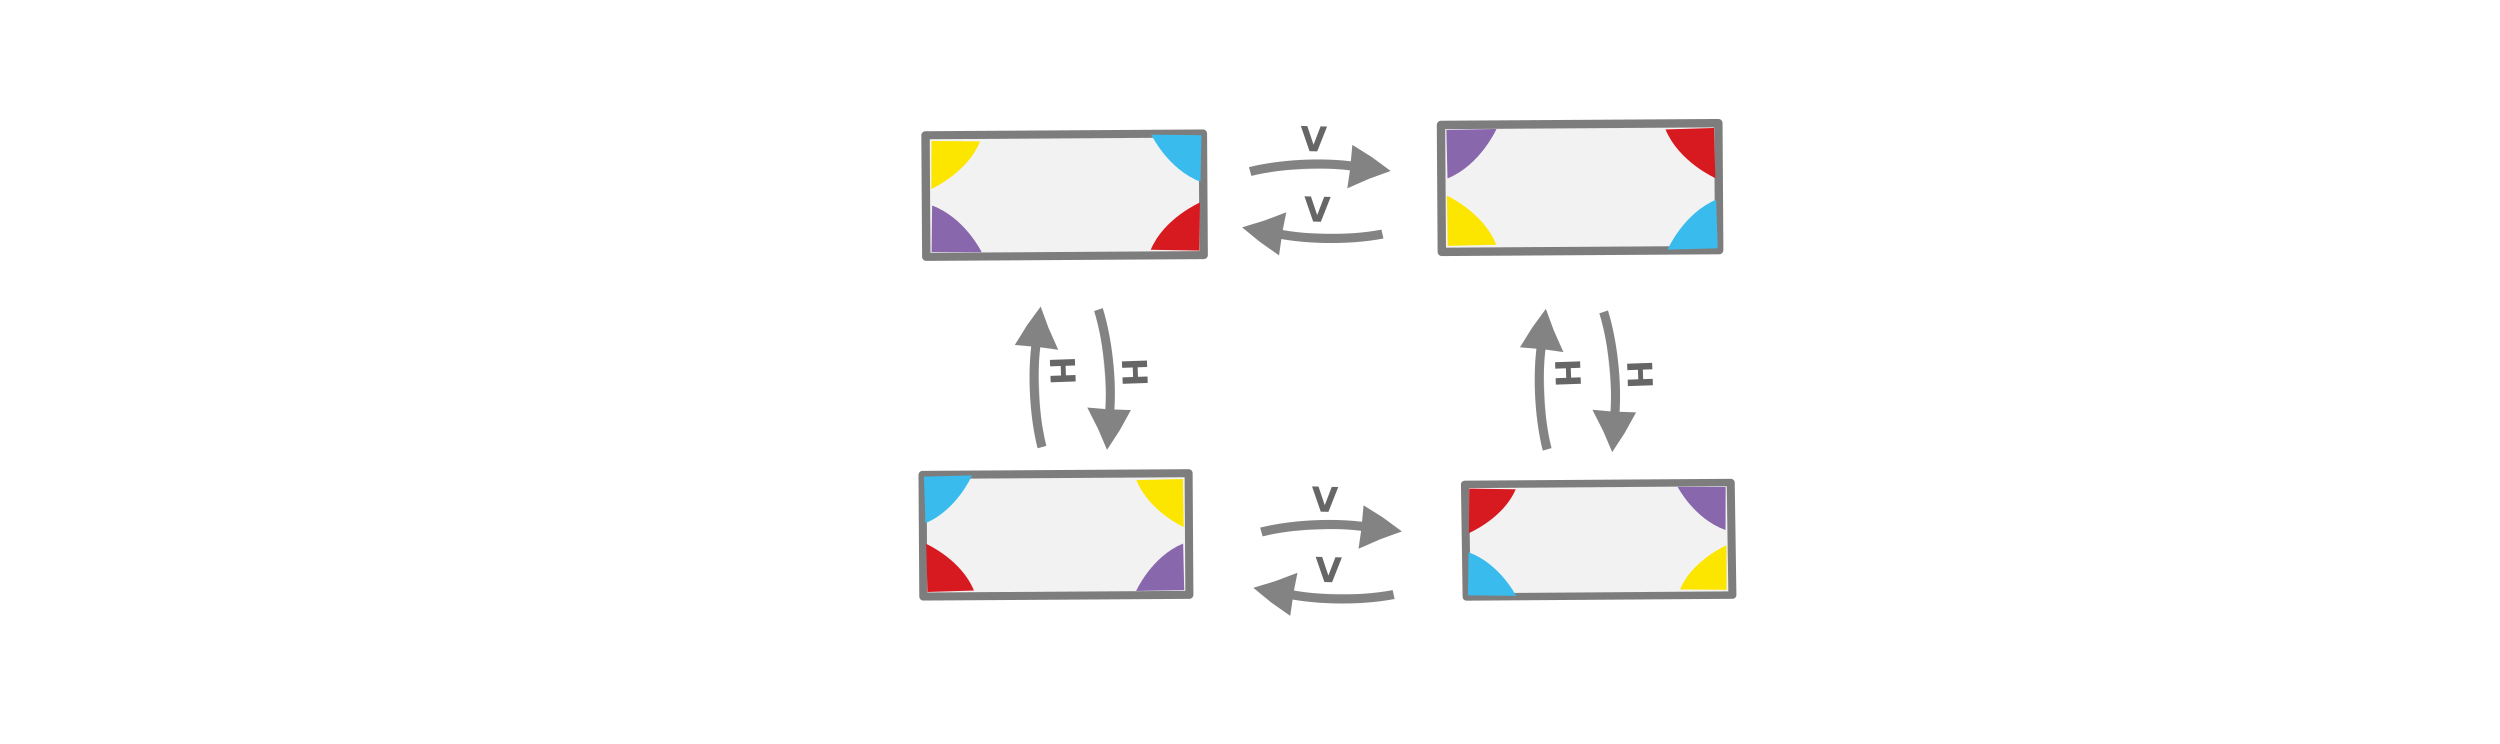
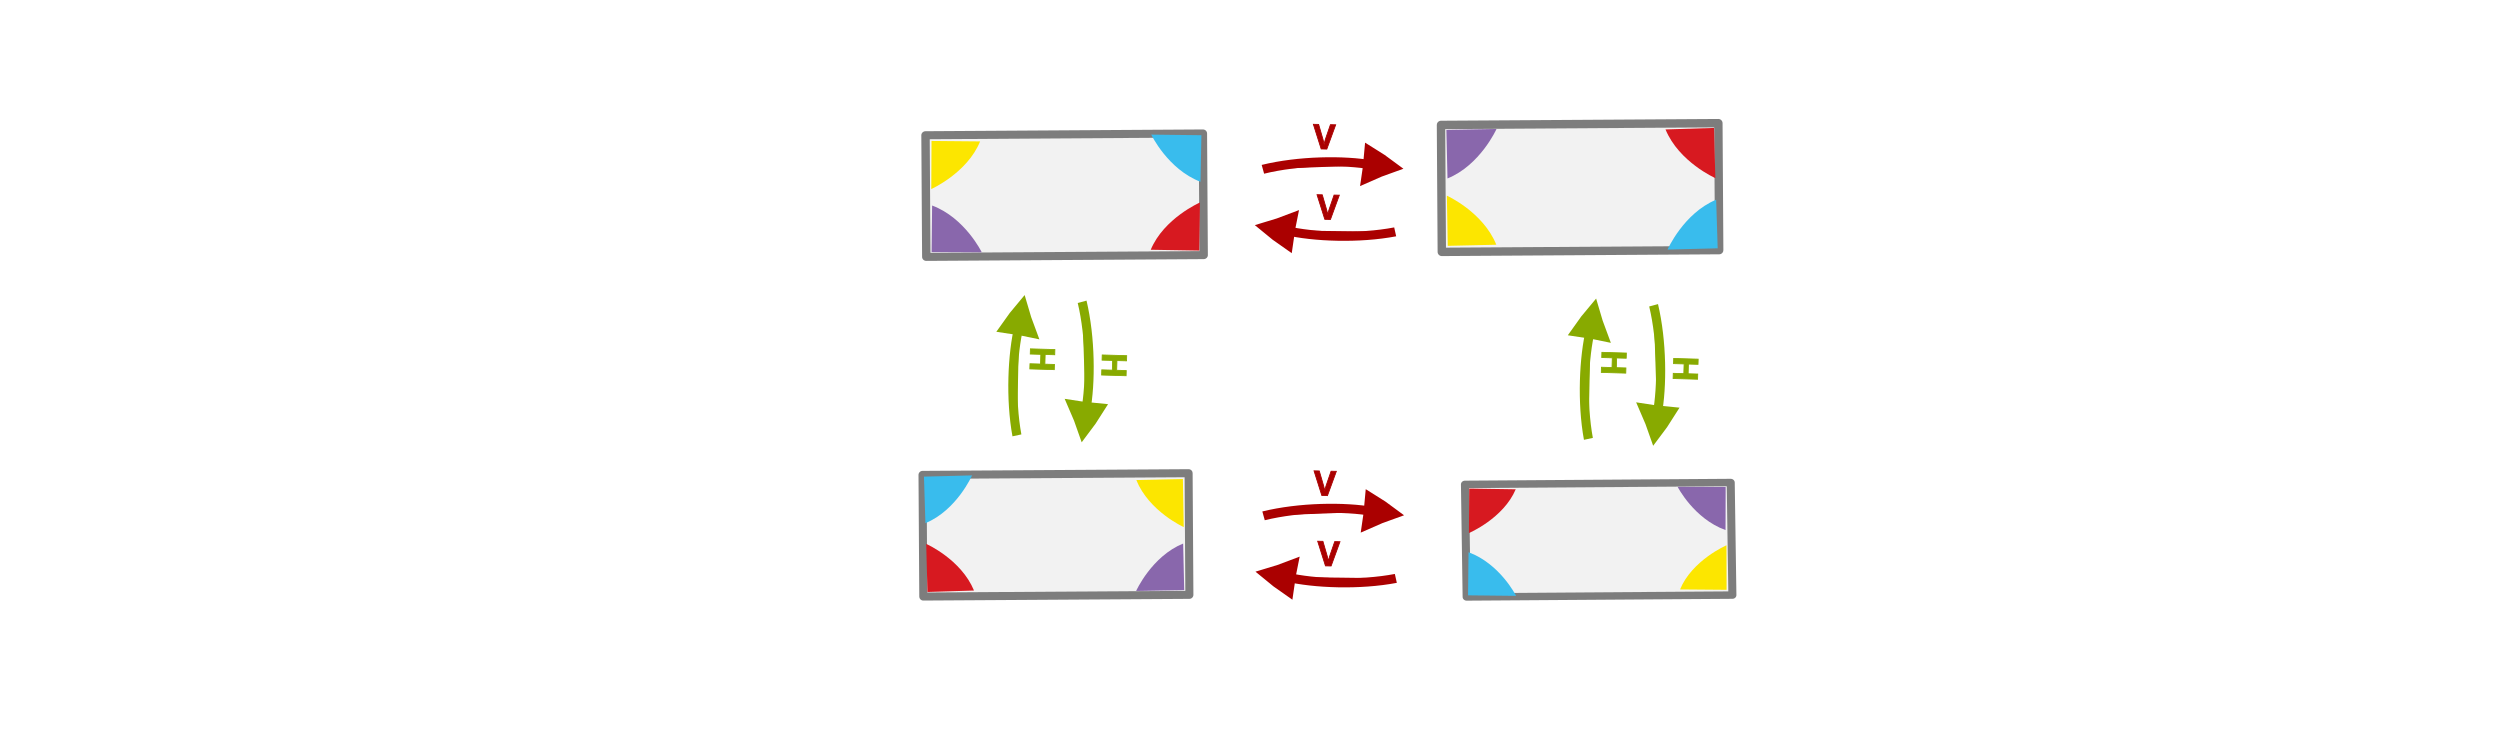
<svg xmlns="http://www.w3.org/2000/svg" viewBox="0 0 595.3 177" version="1.1" id="svg3397">
  <defs id="defs3401" />
  <g id="layer1" style="display:inline">
    <g id="g10281" transform="matrix(-0.00437829,-0.6840884,0.6840884,-0.00437829,188.864,179.3065)">
      <path style="display:inline;fill:#f2f2f2;fill-opacity:1;stroke:#7d7d7d;stroke-width:2.801;stroke-linejoin:round;stroke-opacity:1" d="M 54.172,45.652 H 96.512 V 138.269 H 54.172 Z" id="rect10151" />
      <path style="display:inline;fill:#39bced;fill-opacity:1;stroke:#000000;stroke-width:0;stroke-linecap:butt;stroke-linejoin:miter;stroke-miterlimit:4;stroke-dasharray:none;stroke-opacity:1" d="m 79.696,46.55 c 4.442,10.922 16.534,16.344 16.534,16.344 l -0.324,-16.743 z" id="path1742-5" />
      <path style="display:inline;fill:#d71920;fill-opacity:1;stroke:#000000;stroke-width:0;stroke-linecap:butt;stroke-linejoin:miter;stroke-miterlimit:4;stroke-dasharray:none;stroke-opacity:1" d="m 56.149,63.315 c 10.922,-4.442 16.344,-16.534 16.344,-16.534 l -16.743,0.324 z" id="path1742-5-0" />
      <path style="display:inline;fill:#8967ac;fill-opacity:1;stroke:#000000;stroke-width:0;stroke-linecap:butt;stroke-linejoin:miter;stroke-miterlimit:4;stroke-dasharray:none;stroke-opacity:1" d="m 72.039,136.215 c -4.354,-10.958 -16.402,-16.477 -16.402,-16.477 l 0.189,16.745 z" id="path1742-5-8" />
      <path style="display:inline;fill:#fce600;fill-opacity:1;stroke:#000000;stroke-width:0;stroke-linecap:butt;stroke-linejoin:miter;stroke-miterlimit:4;stroke-dasharray:none;stroke-opacity:1" d="m 94.244,120.056 c -10.958,4.354 -16.477,16.402 -16.477,16.402 l 16.745,-0.189 z" id="path1742-5-0-3" />
    </g>
    <g style="font-style:normal;font-weight:normal;font-size:39.762px;line-height:1.25;font-family:sans-serif;letter-spacing:0px;word-spacing:0px;fill:#000000;fill-opacity:1;stroke:none;stroke-width:0.994" id="text1739" />
-     <g id="g12351" transform="rotate(1.266524,-1665.277,1324.067)">
-       <g id="g11392" transform="translate(151.7823,-89.79427)">
-         <g style="display:inline;fill:#dddddd;stroke:#838383;stroke-width:6.389;stroke-miterlimit:10" id="g1482-7" transform="matrix(0.2416583,-0.0085426,0.00819815,0.2481488,68.10586,32.80257)">
-           <path style="stroke-width:35.526" id="path1478-7" transform="matrix(0.4768,-0.02932,0.03214,0.42867,147.58,197.367)" d="m 315.1,101.79 c 10.682,-4.135 21.77,-7.738 33.127,-11.074 -8.518,-8.139 -17.577,-16.01 -27.178,-23.616 -2.04,12.119 -3.103,21.663 -5.949,34.69 z" />
-           <path style="stroke-width:10.649;paint-order:markers fill stroke" id="path1480-1" transform="matrix(0.89574,0,0,0.81736,18.384,154.236)" d="m 197.036,89.49 c 39.237,-9.724 89.303,-9.828 120.462,-3.317" />
-         </g>
-         <g aria-label="V" style="font-style:normal;font-weight:normal;font-size:8.178px;line-height:1.25;font-family:sans-serif;display:inline;fill:#666666;fill-opacity:1;stroke:none;stroke-width:0.204" id="text5016-15">
-           <path d="m 128.884,76.448 h 1.545 l 1.581,4.4 1.577,-4.4 h 1.545 l -2.208,5.962 h -1.833 z" style="font-style:normal;font-variant:normal;font-weight:bold;font-stretch:normal;font-family:sans-serif;-inkscape-font-specification:'sans-serif Bold';fill:#666666;stroke-width:0.204" id="path174954" />
-         </g>
-       </g>
-       <g style="display:inline;fill:#dddddd;stroke:#838383;stroke-width:6.389;stroke-miterlimit:10" id="g1482-7-4" transform="matrix(-0.2417761,-0.0040031,0.00468373,-0.24824,346.7188,69.18872)">
-         <path style="stroke-width:35.526" id="path1478-7-27" transform="matrix(0.4768,-0.02932,0.03214,0.42867,147.58,197.367)" d="m 315.1,101.79 c 10.682,-4.135 21.77,-7.738 33.127,-11.074 -8.518,-8.139 -17.577,-16.01 -27.178,-23.616 -2.04,12.119 -3.103,21.663 -5.949,34.69 z" />
-         <path style="stroke-width:10.649;paint-order:markers fill stroke" id="path1480-1-4" transform="matrix(0.89574,0,0,0.81736,18.384,154.236)" d="m 197.036,89.49 c 39.237,-9.724 89.303,-9.828 120.462,-3.317" />
-       </g>
-       <g aria-label="V" style="font-style:normal;font-weight:normal;font-size:8.178px;line-height:1.25;font-family:sans-serif;display:inline;fill:#666666;fill-opacity:1;stroke:none;stroke-width:0.204" id="text5016-15-0">
-         <path d="m 281.902,3.39 h 1.545 l 1.581,4.4 1.577,-4.4 h 1.545 l -2.208,5.962 h -1.833 z" style="font-style:normal;font-variant:normal;font-weight:bold;font-stretch:normal;font-family:sans-serif;-inkscape-font-specification:'sans-serif Bold';fill:#666666;stroke-width:0.204" id="path174957" />
-       </g>
-     </g>
-     <g id="g12236" transform="rotate(87.99783,263.714,86.1352)">
-       <g id="g11392-2" style="display:inline" transform="translate(134.1609,0.286014)">
-         <g style="display:inline;fill:#dddddd;stroke:#838383;stroke-width:6.389;stroke-miterlimit:10" id="g1482-7-8" transform="matrix(0.2416583,-0.0085426,0.00819815,0.2481488,68.10586,32.80257)">
-           <path style="stroke-width:35.526" id="path1478-7-0" transform="matrix(0.4768,-0.02932,0.03214,0.42867,147.58,197.367)" d="m 315.1,101.79 c 10.682,-4.135 21.77,-7.738 33.127,-11.074 -8.518,-8.139 -17.577,-16.01 -27.178,-23.616 -2.04,12.119 -3.103,21.663 -5.949,34.69 z" />
-           <path style="stroke-width:10.649;paint-order:markers fill stroke" id="path1480-1-3" transform="matrix(0.89574,0,0,0.81736,18.384,154.236)" d="m 197.036,89.49 c 39.237,-9.724 89.303,-9.828 120.462,-3.317" />
-         </g>
-         <g aria-label="H" style="font-style:normal;font-weight:normal;font-size:8.178px;line-height:1.25;font-family:sans-serif;display:inline;fill:#666666;fill-opacity:1;stroke:none;stroke-width:0.204" id="text5016-15-7">
-           <path d="m 129.594,76.448 h 1.537 V 78.72 h 2.268 v -2.272 h 1.537 v 5.962 h -1.537 v -2.528 h -2.268 v 2.528 h -1.537 z" style="font-style:normal;font-variant:normal;font-weight:bold;font-stretch:normal;font-family:sans-serif;-inkscape-font-specification:'sans-serif Bold';fill:#666666;stroke-width:0.204" id="path174960" />
-         </g>
-       </g>
-       <g style="display:inline;fill:#dddddd;stroke:#838383;stroke-width:6.389;stroke-miterlimit:10" id="g1482-7-4-3" transform="matrix(-0.2417761,-0.0040031,0.00468373,-0.24824,329.5237,159.6637)">
-         <path style="stroke-width:35.526" id="path1478-7-27-4" transform="matrix(0.4768,-0.02932,0.03214,0.42867,147.58,197.367)" d="m 315.1,101.79 c 10.682,-4.135 21.77,-7.738 33.127,-11.074 -8.518,-8.139 -17.577,-16.01 -27.178,-23.616 -2.04,12.119 -3.103,21.663 -5.949,34.69 z" />
-         <path style="stroke-width:10.649;paint-order:markers fill stroke" id="path1480-1-4-9" transform="matrix(0.89574,0,0,0.81736,18.384,154.236)" d="m 197.036,89.49 c 39.237,-9.724 89.303,-9.828 120.462,-3.317" />
-       </g>
-       <g aria-label="H" style="font-style:normal;font-weight:normal;font-size:8.178px;line-height:1.25;font-family:sans-serif;display:inline;fill:#666666;fill-opacity:1;stroke:none;stroke-width:0.204" id="text5016-15-0-2">
-         <path d="m 262.801,93.865 h 1.537 v 2.272 h 2.268 v -2.272 h 1.537 v 5.962 h -1.537 v -2.528 h -2.268 v 2.528 h -1.537 z" style="font-style:normal;font-variant:normal;font-weight:bold;font-stretch:normal;font-family:sans-serif;-inkscape-font-specification:'sans-serif Bold';fill:#666666;stroke-width:0.204" id="path174963" />
-       </g>
-     </g>
    <g id="g10281-2" transform="matrix(-0.00437829,-0.6840884,-0.7131312,0.00456417,319.4095,97.59578)" style="display:inline">
      <path style="display:inline;fill:#f2f2f2;fill-opacity:1;stroke:#7d7d7d;stroke-width:2.801;stroke-linejoin:round;stroke-opacity:1" d="M 54.172,45.652 H 96.512 V 138.269 H 54.172 Z" id="rect10151-5" />
      <path style="display:inline;fill:#39bced;fill-opacity:1;stroke:#000000;stroke-width:0;stroke-linecap:butt;stroke-linejoin:miter;stroke-miterlimit:4;stroke-dasharray:none;stroke-opacity:1" d="m 79.696,46.55 c 4.442,10.922 16.534,16.344 16.534,16.344 l -0.324,-16.743 z" id="path1742-5-2" />
      <path style="display:inline;fill:#d71920;fill-opacity:1;stroke:#000000;stroke-width:0;stroke-linecap:butt;stroke-linejoin:miter;stroke-miterlimit:4;stroke-dasharray:none;stroke-opacity:1" d="m 56.149,63.315 c 10.922,-4.442 16.344,-16.534 16.344,-16.534 l -16.743,0.324 z" id="path1742-5-0-4" />
      <path style="display:inline;fill:#8967ac;fill-opacity:1;stroke:#000000;stroke-width:0;stroke-linecap:butt;stroke-linejoin:miter;stroke-miterlimit:4;stroke-dasharray:none;stroke-opacity:1" d="m 72.039,136.215 c -4.354,-10.958 -16.402,-16.477 -16.402,-16.477 l 0.189,16.745 z" id="path1742-5-8-4" />
      <path style="display:inline;fill:#fce600;fill-opacity:1;stroke:#000000;stroke-width:0;stroke-linecap:butt;stroke-linejoin:miter;stroke-miterlimit:4;stroke-dasharray:none;stroke-opacity:1" d="m 94.244,120.056 c -10.958,4.354 -16.477,16.402 -16.477,16.402 l 16.745,-0.189 z" id="path1742-5-0-3-3" />
    </g>
    <g id="g10281-2-8" transform="matrix(0.00456932,0.7139356,-0.7131312,0.00456417,441.4858,-9.556085)" style="display:inline">
      <path style="display:inline;fill:#f2f2f2;fill-opacity:1;stroke:#7d7d7d;stroke-width:2.801;stroke-linejoin:round;stroke-opacity:1" d="M 54.172,45.652 H 96.512 V 138.269 H 54.172 Z" id="rect10151-5-6" />
      <path style="display:inline;fill:#39bced;fill-opacity:1;stroke:#000000;stroke-width:0;stroke-linecap:butt;stroke-linejoin:miter;stroke-miterlimit:4;stroke-dasharray:none;stroke-opacity:1" d="m 79.696,46.55 c 4.442,10.922 16.534,16.344 16.534,16.344 l -0.324,-16.743 z" id="path1742-5-2-0" />
      <path style="display:inline;fill:#d71920;fill-opacity:1;stroke:#000000;stroke-width:0;stroke-linecap:butt;stroke-linejoin:miter;stroke-miterlimit:4;stroke-dasharray:none;stroke-opacity:1" d="m 56.149,63.315 c 10.922,-4.442 16.344,-16.534 16.344,-16.534 l -16.743,0.324 z" id="path1742-5-0-4-8" />
      <path style="display:inline;fill:#8967ac;fill-opacity:1;stroke:#000000;stroke-width:0;stroke-linecap:butt;stroke-linejoin:miter;stroke-miterlimit:4;stroke-dasharray:none;stroke-opacity:1" d="m 72.039,136.215 c -4.354,-10.958 -16.402,-16.477 -16.402,-16.477 l 0.189,16.745 z" id="path1742-5-8-4-9" />
      <path style="display:inline;fill:#fce600;fill-opacity:1;stroke:#000000;stroke-width:0;stroke-linecap:butt;stroke-linejoin:miter;stroke-miterlimit:4;stroke-dasharray:none;stroke-opacity:1" d="m 94.244,120.056 c -10.958,4.354 -16.477,16.402 -16.477,16.402 l 16.745,-0.189 z" id="path1742-5-0-3-3-2" />
    </g>
    <g id="g10281-2-8-2" transform="matrix(0.0093944,0.6330548,0.6832732,-0.0047813,317.1347,81.26684)" style="display:inline">
      <path style="display:inline;fill:#f2f2f2;fill-opacity:1;stroke:#7d7d7d;stroke-width:2.801;stroke-linejoin:round;stroke-opacity:1" d="M 54.172,45.652 H 96.512 V 138.269 H 54.172 Z" id="rect10151-5-6-3" />
      <path style="display:inline;fill:#39bced;fill-opacity:1;stroke:#000000;stroke-width:0;stroke-linecap:butt;stroke-linejoin:miter;stroke-miterlimit:4;stroke-dasharray:none;stroke-opacity:1" d="m 79.696,46.55 c 4.442,10.922 16.534,16.344 16.534,16.344 l -0.324,-16.743 z" id="path1742-5-2-0-1" />
      <path style="display:inline;fill:#d71920;fill-opacity:1;stroke:#000000;stroke-width:0;stroke-linecap:butt;stroke-linejoin:miter;stroke-miterlimit:4;stroke-dasharray:none;stroke-opacity:1" d="m 56.149,63.315 c 10.922,-4.442 16.344,-16.534 16.344,-16.534 l -16.743,0.324 z" id="path1742-5-0-4-8-8" />
      <path style="display:inline;fill:#8967ac;fill-opacity:1;stroke:#000000;stroke-width:0;stroke-linecap:butt;stroke-linejoin:miter;stroke-miterlimit:4;stroke-dasharray:none;stroke-opacity:1" d="m 72.039,136.215 c -4.354,-10.958 -16.402,-16.477 -16.402,-16.477 l 0.189,16.745 z" id="path1742-5-8-4-9-3" />
      <path style="display:inline;fill:#fce600;fill-opacity:1;stroke:#000000;stroke-width:0;stroke-linecap:butt;stroke-linejoin:miter;stroke-miterlimit:4;stroke-dasharray:none;stroke-opacity:1" d="m 94.244,120.056 c -10.958,4.354 -16.477,16.402 -16.477,16.402 l 16.745,-0.189 z" id="path1742-5-0-3-3-2-4" />
    </g>
-     <g id="g12351-9" transform="rotate(1.266524,-5546.837,1487.705)" style="display:inline">
-       <g id="g11392-6" transform="translate(151.7823,-89.79427)">
-         <g style="display:inline;fill:#dddddd;stroke:#838383;stroke-width:6.389;stroke-miterlimit:10" id="g1482-7-7" transform="matrix(0.2416583,-0.0085426,0.00819815,0.2481488,68.10586,32.80257)">
-           <path style="stroke-width:35.526" id="path1478-7-7" transform="matrix(0.4768,-0.02932,0.03214,0.42867,147.58,197.367)" d="m 315.1,101.79 c 10.682,-4.135 21.77,-7.738 33.127,-11.074 -8.518,-8.139 -17.577,-16.01 -27.178,-23.616 -2.04,12.119 -3.103,21.663 -5.949,34.69 z" />
-           <path style="stroke-width:10.649;paint-order:markers fill stroke" id="path1480-1-37" transform="matrix(0.89574,0,0,0.81736,18.384,154.236)" d="m 197.036,89.49 c 39.237,-9.724 89.303,-9.828 120.462,-3.317" />
+     <g id="g12351-0" transform="rotate(1.266524,-5372.651,1509.275)" style="display:inline;fill:#aa0000;stroke:#aa0000">
+       <g id="g11392-29" transform="translate(151.7823,-89.79427)" style="fill:#aa0000;stroke:#aa0000">
+         <g style="display:inline;fill:#aa0000;stroke:#aa0000;stroke-width:6.389;stroke-miterlimit:10" id="g1482-7-43" transform="matrix(0.2416583,-0.0085426,0.00819815,0.2481488,68.10586,32.80257)">
+           <path style="fill:#aa0000;stroke:#aa0000;stroke-width:35.526" id="path1478-7-5" transform="matrix(0.4768,-0.02932,0.03214,0.42867,147.58,197.367)" d="m 315.1,101.79 c 10.682,-4.135 21.77,-7.738 33.127,-11.074 -8.518,-8.139 -17.577,-16.01 -27.178,-23.616 -2.04,12.119 -3.103,21.663 -5.949,34.69 z" />
+           <path style="fill:#aa0000;stroke:#aa0000;stroke-width:10.649;paint-order:markers fill stroke" id="path1480-1-1" transform="matrix(0.89574,0,0,0.81736,18.384,154.236)" d="m 197.036,89.49 c 39.237,-9.724 89.303,-9.828 120.462,-3.317" />
        </g>
-         <g aria-label="V" style="font-style:normal;font-weight:normal;font-size:8.178px;line-height:1.25;font-family:sans-serif;display:inline;fill:#666666;fill-opacity:1;stroke:none;stroke-width:0.204" id="text5016-15-1">
-           <path d="m 128.884,76.448 h 1.545 l 1.581,4.4 1.577,-4.4 h 1.545 l -2.208,5.962 h -1.833 z" style="font-style:normal;font-variant:normal;font-weight:bold;font-stretch:normal;font-family:sans-serif;-inkscape-font-specification:'sans-serif Bold';fill:#666666;stroke-width:0.204" id="path174969" />
+         <text xml:space="preserve" style="font-style:normal;font-weight:normal;font-size:8.178px;line-height:1.25;font-family:sans-serif;display:inline;fill:#aa0000;fill-opacity:1;stroke:#aa0000;stroke-width:0.204" x="128.844" y="82.409" id="text5016-15-74">
+           <tspan id="tspan5014-9" x="128.844" y="82.409" style="font-style:normal;font-variant:normal;font-weight:bold;font-stretch:normal;font-family:sans-serif;-inkscape-font-specification:'sans-serif Bold';fill:#aa0000;stroke:#aa0000;stroke-width:0.204">V</tspan>
+         </text>
+       </g>
+       <g style="display:inline;fill:#aa0000;stroke:#aa0000;stroke-width:6.389;stroke-miterlimit:10" id="g1482-7-4-31" transform="matrix(-0.2417761,-0.0040031,0.00468373,-0.24824,346.7188,69.18872)">
+         <path style="fill:#aa0000;stroke:#aa0000;stroke-width:35.526" id="path1478-7-27-46" transform="matrix(0.4768,-0.02932,0.03214,0.42867,147.58,197.367)" d="m 315.1,101.79 c 10.682,-4.135 21.77,-7.738 33.127,-11.074 -8.518,-8.139 -17.577,-16.01 -27.178,-23.616 -2.04,12.119 -3.103,21.663 -5.949,34.69 z" />
+         <path style="fill:#aa0000;stroke:#aa0000;stroke-width:10.649;paint-order:markers fill stroke" id="path1480-1-4-94" transform="matrix(0.89574,0,0,0.81736,18.384,154.236)" d="m 197.036,89.49 c 39.237,-9.724 89.303,-9.828 120.462,-3.317" />
+       </g>
+       <text xml:space="preserve" style="font-style:normal;font-weight:normal;font-size:8.178px;line-height:1.25;font-family:sans-serif;display:inline;fill:#aa0000;fill-opacity:1;stroke:#aa0000;stroke-width:0.204" x="281.862" y="9.352" id="text5016-15-0-22">
+         <tspan id="tspan5014-9-3" x="281.862" y="9.352" style="font-style:normal;font-variant:normal;font-weight:bold;font-stretch:normal;font-family:sans-serif;-inkscape-font-specification:'sans-serif Bold';fill:#aa0000;stroke:#aa0000;stroke-width:0.204">V</tspan>
+       </text>
+     </g>
+     <g id="g12236-0-6" transform="rotate(91.67259,262.2128,82.98737)" style="display:inline;fill:#88aa00;stroke:#88aa00">
+       <g id="g11392-2-4-4" style="display:inline;fill:#88aa00;stroke:#88aa00" transform="translate(134.1609,0.286014)">
+         <g style="display:inline;fill:#88aa00;stroke:#88aa00;stroke-width:6.389;stroke-miterlimit:10" id="g1482-7-8-0-1" transform="matrix(0.2416583,-0.0085426,0.00819815,0.2481488,68.10586,32.80257)">
+           <path style="fill:#88aa00;stroke:#88aa00;stroke-width:35.526" id="path1478-7-0-1-2" transform="matrix(0.4768,-0.02932,0.03214,0.42867,147.58,197.367)" d="m 315.1,101.79 c 10.682,-4.135 21.77,-7.738 33.127,-11.074 -8.518,-8.139 -17.577,-16.01 -27.178,-23.616 -2.04,12.119 -3.103,21.663 -5.949,34.69 z" />
+           <path style="fill:#88aa00;stroke:#88aa00;stroke-width:10.649;paint-order:markers fill stroke" id="path1480-1-3-3-8" transform="matrix(0.89574,0,0,0.81736,18.384,154.236)" d="m 197.036,89.49 c 39.237,-9.724 89.303,-9.828 120.462,-3.317" />
        </g>
+         <text xml:space="preserve" style="font-style:normal;font-weight:normal;font-size:8.178px;line-height:1.25;font-family:sans-serif;display:inline;fill:#88aa00;fill-opacity:1;stroke:#88aa00;stroke-width:0.204" x="128.844" y="82.409" id="text5016-15-7-7-8">
+           <tspan id="tspan5014-9-0-4" x="128.844" y="82.409" style="font-style:normal;font-variant:normal;font-weight:bold;font-stretch:normal;font-family:sans-serif;-inkscape-font-specification:'sans-serif Bold';fill:#88aa00;stroke:#88aa00;stroke-width:0.204">H</tspan>
+         </text>
      </g>
-       <g style="display:inline;fill:#dddddd;stroke:#838383;stroke-width:6.389;stroke-miterlimit:10" id="g1482-7-4-2" transform="matrix(-0.2417761,-0.0040031,0.00468373,-0.24824,346.7188,69.18872)">
-         <path style="stroke-width:35.526" id="path1478-7-27-1" transform="matrix(0.4768,-0.02932,0.03214,0.42867,147.58,197.367)" d="m 315.1,101.79 c 10.682,-4.135 21.77,-7.738 33.127,-11.074 -8.518,-8.139 -17.577,-16.01 -27.178,-23.616 -2.04,12.119 -3.103,21.663 -5.949,34.69 z" />
-         <path style="stroke-width:10.649;paint-order:markers fill stroke" id="path1480-1-4-5" transform="matrix(0.89574,0,0,0.81736,18.384,154.236)" d="m 197.036,89.49 c 39.237,-9.724 89.303,-9.828 120.462,-3.317" />
+       <g style="display:inline;fill:#88aa00;stroke:#88aa00;stroke-width:6.389;stroke-miterlimit:10" id="g1482-7-4-3-1-9" transform="matrix(-0.2417761,-0.0040031,0.00468373,-0.24824,329.5237,159.6637)">
+         <path style="fill:#88aa00;stroke:#88aa00;stroke-width:35.526" id="path1478-7-27-4-1-2" transform="matrix(0.4768,-0.02932,0.03214,0.42867,147.58,197.367)" d="m 315.1,101.79 c 10.682,-4.135 21.77,-7.738 33.127,-11.074 -8.518,-8.139 -17.577,-16.01 -27.178,-23.616 -2.04,12.119 -3.103,21.663 -5.949,34.69 z" />
+         <path style="fill:#88aa00;stroke:#88aa00;stroke-width:10.649;paint-order:markers fill stroke" id="path1480-1-4-9-3-8" transform="matrix(0.89574,0,0,0.81736,18.384,154.236)" d="m 197.036,89.49 c 39.237,-9.724 89.303,-9.828 120.462,-3.317" />
      </g>
-       <g aria-label="V" style="font-style:normal;font-weight:normal;font-size:8.178px;line-height:1.25;font-family:sans-serif;display:inline;fill:#666666;fill-opacity:1;stroke:none;stroke-width:0.204" id="text5016-15-0-0">
-         <path d="m 281.902,3.39 h 1.545 l 1.581,4.4 1.577,-4.4 h 1.545 l -2.208,5.962 h -1.833 z" style="font-style:normal;font-variant:normal;font-weight:bold;font-stretch:normal;font-family:sans-serif;-inkscape-font-specification:'sans-serif Bold';fill:#666666;stroke-width:0.204" id="path174972" />
+       <text xml:space="preserve" style="font-style:normal;font-weight:normal;font-size:8.178px;line-height:1.25;font-family:sans-serif;display:inline;fill:#88aa00;fill-opacity:1;stroke:#88aa00;stroke-width:0.204" x="262.051" y="99.827" id="text5016-15-0-2-0-8">
+         <tspan id="tspan5014-9-3-7-3" x="262.051" y="99.827" style="font-style:normal;font-variant:normal;font-weight:bold;font-stretch:normal;font-family:sans-serif;-inkscape-font-specification:'sans-serif Bold';fill:#88aa00;stroke:#88aa00;stroke-width:0.204">H</tspan>
+       </text>
+     </g>
+     <g id="g12351-0-8" transform="rotate(1.266524,-1639.924,1460.991)" style="display:inline;fill:#aa0000;stroke:#aa0000">
+       <g id="g11392-29-6" transform="translate(151.7823,-89.79427)" style="fill:#aa0000;stroke:#aa0000">
+         <g style="display:inline;fill:#aa0000;stroke:#aa0000;stroke-width:6.389;stroke-miterlimit:10" id="g1482-7-43-8" transform="matrix(0.2416583,-0.0085426,0.00819815,0.2481488,68.10586,32.80257)">
+           <path style="fill:#aa0000;stroke:#aa0000;stroke-width:35.526" id="path1478-7-5-3" transform="matrix(0.4768,-0.02932,0.03214,0.42867,147.58,197.367)" d="m 315.1,101.79 c 10.682,-4.135 21.77,-7.738 33.127,-11.074 -8.518,-8.139 -17.577,-16.01 -27.178,-23.616 -2.04,12.119 -3.103,21.663 -5.949,34.69 z" />
+           <path style="fill:#aa0000;stroke:#aa0000;stroke-width:10.649;paint-order:markers fill stroke" id="path1480-1-1-8" transform="matrix(0.89574,0,0,0.81736,18.384,154.236)" d="m 197.036,89.49 c 39.237,-9.724 89.303,-9.828 120.462,-3.317" />
+         </g>
+         <text xml:space="preserve" style="font-style:normal;font-weight:normal;font-size:8.178px;line-height:1.25;font-family:sans-serif;display:inline;fill:#aa0000;fill-opacity:1;stroke:#aa0000;stroke-width:0.204" x="128.844" y="82.409" id="text5016-15-74-3">
+           <tspan id="tspan5014-9-33" x="128.844" y="82.409" style="font-style:normal;font-variant:normal;font-weight:bold;font-stretch:normal;font-family:sans-serif;-inkscape-font-specification:'sans-serif Bold';fill:#aa0000;stroke:#aa0000;stroke-width:0.204">V</tspan>
+         </text>
      </g>
+       <g style="display:inline;fill:#aa0000;stroke:#aa0000;stroke-width:6.389;stroke-miterlimit:10" id="g1482-7-4-31-8" transform="matrix(-0.2417761,-0.0040031,0.00468373,-0.24824,346.7188,69.18872)">
+         <path style="fill:#aa0000;stroke:#aa0000;stroke-width:35.526" id="path1478-7-27-46-0" transform="matrix(0.4768,-0.02932,0.03214,0.42867,147.58,197.367)" d="m 315.1,101.79 c 10.682,-4.135 21.77,-7.738 33.127,-11.074 -8.518,-8.139 -17.577,-16.01 -27.178,-23.616 -2.04,12.119 -3.103,21.663 -5.949,34.69 z" />
+         <path style="fill:#aa0000;stroke:#aa0000;stroke-width:10.649;paint-order:markers fill stroke" id="path1480-1-4-94-4" transform="matrix(0.89574,0,0,0.81736,18.384,154.236)" d="m 197.036,89.49 c 39.237,-9.724 89.303,-9.828 120.462,-3.317" />
+       </g>
+       <text xml:space="preserve" style="font-style:normal;font-weight:normal;font-size:8.178px;line-height:1.25;font-family:sans-serif;display:inline;fill:#aa0000;fill-opacity:1;stroke:#aa0000;stroke-width:0.204" x="281.862" y="9.352" id="text5016-15-0-22-7">
+         <tspan id="tspan5014-9-3-6" x="281.862" y="9.352" style="font-style:normal;font-variant:normal;font-weight:bold;font-stretch:normal;font-family:sans-serif;-inkscape-font-specification:'sans-serif Bold';fill:#aa0000;stroke:#aa0000;stroke-width:0.204">V</tspan>
+       </text>
    </g>
-     <g id="g12236-0" transform="rotate(87.99783,323.5767,148.6965)" style="display:inline">
-       <g id="g11392-2-4" style="display:inline" transform="translate(134.1609,0.286014)">
-         <g style="display:inline;fill:#dddddd;stroke:#838383;stroke-width:6.389;stroke-miterlimit:10" id="g1482-7-8-0" transform="matrix(0.2416583,-0.0085426,0.00819815,0.2481488,68.10586,32.80257)">
-           <path style="stroke-width:35.526" id="path1478-7-0-1" transform="matrix(0.4768,-0.02932,0.03214,0.42867,147.58,197.367)" d="m 315.1,101.79 c 10.682,-4.135 21.77,-7.738 33.127,-11.074 -8.518,-8.139 -17.577,-16.01 -27.178,-23.616 -2.04,12.119 -3.103,21.663 -5.949,34.69 z" />
-           <path style="stroke-width:10.649;paint-order:markers fill stroke" id="path1480-1-3-3" transform="matrix(0.89574,0,0,0.81736,18.384,154.236)" d="m 197.036,89.49 c 39.237,-9.724 89.303,-9.828 120.462,-3.317" />
+     <g id="g12236-0-6-8" transform="rotate(91.67259,329.8494,149.4856)" style="display:inline;fill:#88aa00;stroke:#88aa00">
+       <g id="g11392-2-4-4-9" style="display:inline;fill:#88aa00;stroke:#88aa00" transform="translate(134.1609,0.286014)">
+         <g style="display:inline;fill:#88aa00;stroke:#88aa00;stroke-width:6.389;stroke-miterlimit:10" id="g1482-7-8-0-1-0" transform="matrix(0.2416583,-0.0085426,0.00819815,0.2481488,68.10586,32.80257)">
+           <path style="fill:#88aa00;stroke:#88aa00;stroke-width:35.526" id="path1478-7-0-1-2-6" transform="matrix(0.4768,-0.02932,0.03214,0.42867,147.58,197.367)" d="m 315.1,101.79 c 10.682,-4.135 21.77,-7.738 33.127,-11.074 -8.518,-8.139 -17.577,-16.01 -27.178,-23.616 -2.04,12.119 -3.103,21.663 -5.949,34.69 z" />
+           <path style="fill:#88aa00;stroke:#88aa00;stroke-width:10.649;paint-order:markers fill stroke" id="path1480-1-3-3-8-8" transform="matrix(0.89574,0,0,0.81736,18.384,154.236)" d="m 197.036,89.49 c 39.237,-9.724 89.303,-9.828 120.462,-3.317" />
        </g>
-         <g aria-label="H" style="font-style:normal;font-weight:normal;font-size:8.178px;line-height:1.25;font-family:sans-serif;display:inline;fill:#666666;fill-opacity:1;stroke:none;stroke-width:0.204" id="text5016-15-7-7">
-           <path d="m 129.594,76.448 h 1.537 V 78.72 h 2.268 v -2.272 h 1.537 v 5.962 h -1.537 v -2.528 h -2.268 v 2.528 h -1.537 z" style="font-style:normal;font-variant:normal;font-weight:bold;font-stretch:normal;font-family:sans-serif;-inkscape-font-specification:'sans-serif Bold';fill:#666666;stroke-width:0.204" id="path174975" />
-         </g>
+         <text xml:space="preserve" style="font-style:normal;font-weight:normal;font-size:8.178px;line-height:1.25;font-family:sans-serif;display:inline;fill:#88aa00;fill-opacity:1;stroke:#88aa00;stroke-width:0.204" x="128.844" y="82.409" id="text5016-15-7-7-8-7">
+           <tspan id="tspan5014-9-0-4-9" x="128.844" y="82.409" style="font-style:normal;font-variant:normal;font-weight:bold;font-stretch:normal;font-family:sans-serif;-inkscape-font-specification:'sans-serif Bold';fill:#88aa00;stroke:#88aa00;stroke-width:0.204">H</tspan>
+         </text>
      </g>
-       <g style="display:inline;fill:#dddddd;stroke:#838383;stroke-width:6.389;stroke-miterlimit:10" id="g1482-7-4-3-1" transform="matrix(-0.2417761,-0.0040031,0.00468373,-0.24824,329.5237,159.6637)">
-         <path style="stroke-width:35.526" id="path1478-7-27-4-1" transform="matrix(0.4768,-0.02932,0.03214,0.42867,147.58,197.367)" d="m 315.1,101.79 c 10.682,-4.135 21.77,-7.738 33.127,-11.074 -8.518,-8.139 -17.577,-16.01 -27.178,-23.616 -2.04,12.119 -3.103,21.663 -5.949,34.69 z" />
-         <path style="stroke-width:10.649;paint-order:markers fill stroke" id="path1480-1-4-9-3" transform="matrix(0.89574,0,0,0.81736,18.384,154.236)" d="m 197.036,89.49 c 39.237,-9.724 89.303,-9.828 120.462,-3.317" />
+       <g style="display:inline;fill:#88aa00;stroke:#88aa00;stroke-width:6.389;stroke-miterlimit:10" id="g1482-7-4-3-1-9-0" transform="matrix(-0.2417761,-0.0040031,0.00468373,-0.24824,329.5237,159.6637)">
+         <path style="fill:#88aa00;stroke:#88aa00;stroke-width:35.526" id="path1478-7-27-4-1-2-3" transform="matrix(0.4768,-0.02932,0.03214,0.42867,147.58,197.367)" d="m 315.1,101.79 c 10.682,-4.135 21.77,-7.738 33.127,-11.074 -8.518,-8.139 -17.577,-16.01 -27.178,-23.616 -2.04,12.119 -3.103,21.663 -5.949,34.69 z" />
+         <path style="fill:#88aa00;stroke:#88aa00;stroke-width:10.649;paint-order:markers fill stroke" id="path1480-1-4-9-3-8-3" transform="matrix(0.89574,0,0,0.81736,18.384,154.236)" d="m 197.036,89.49 c 39.237,-9.724 89.303,-9.828 120.462,-3.317" />
      </g>
-       <g aria-label="H" style="font-style:normal;font-weight:normal;font-size:8.178px;line-height:1.25;font-family:sans-serif;display:inline;fill:#666666;fill-opacity:1;stroke:none;stroke-width:0.204" id="text5016-15-0-2-0">
-         <path d="m 262.801,93.865 h 1.537 v 2.272 h 2.268 v -2.272 h 1.537 v 5.962 h -1.537 v -2.528 h -2.268 v 2.528 h -1.537 z" style="font-style:normal;font-variant:normal;font-weight:bold;font-stretch:normal;font-family:sans-serif;-inkscape-font-specification:'sans-serif Bold';fill:#666666;stroke-width:0.204" id="path174978" />
-       </g>
+       <text xml:space="preserve" style="font-style:normal;font-weight:normal;font-size:8.178px;line-height:1.25;font-family:sans-serif;display:inline;fill:#88aa00;fill-opacity:1;stroke:#88aa00;stroke-width:0.204" x="262.051" y="99.827" id="text5016-15-0-2-0-8-3">
+         <tspan id="tspan5014-9-3-7-3-7" x="262.051" y="99.827" style="font-style:normal;font-variant:normal;font-weight:bold;font-stretch:normal;font-family:sans-serif;-inkscape-font-specification:'sans-serif Bold';fill:#88aa00;stroke:#88aa00;stroke-width:0.204">H</tspan>
+       </text>
    </g>
  </g>
</svg>
